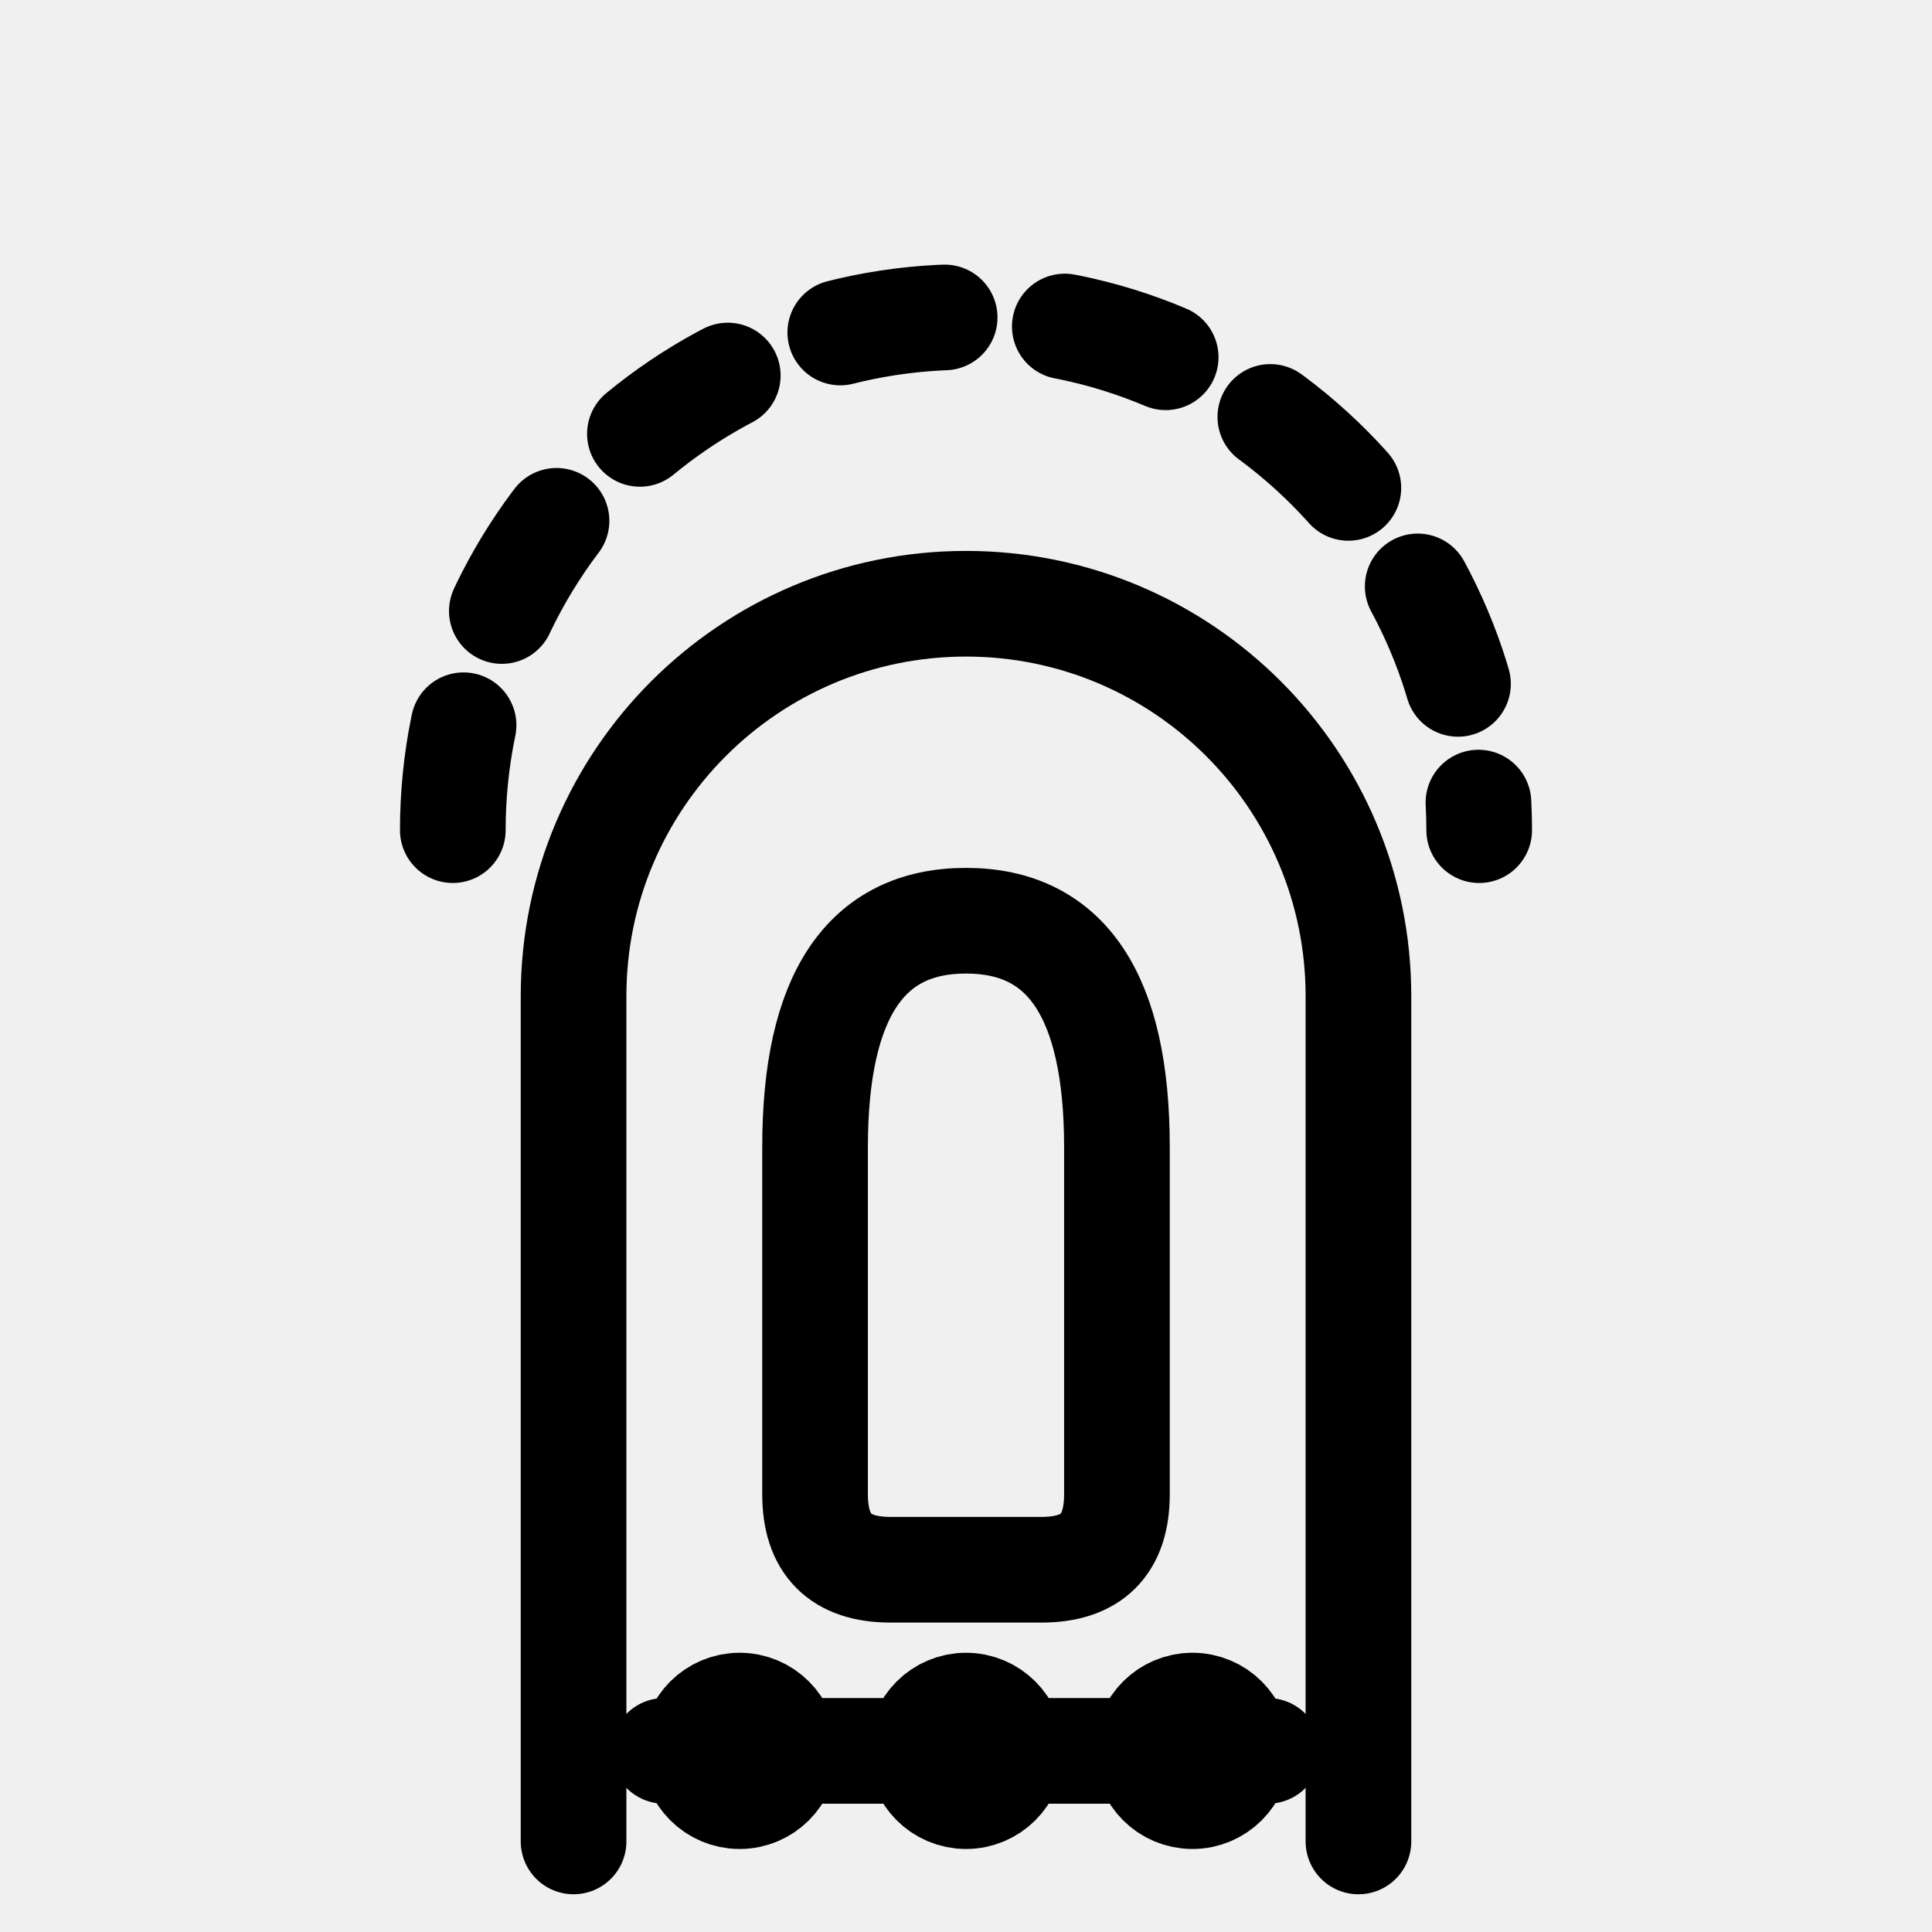
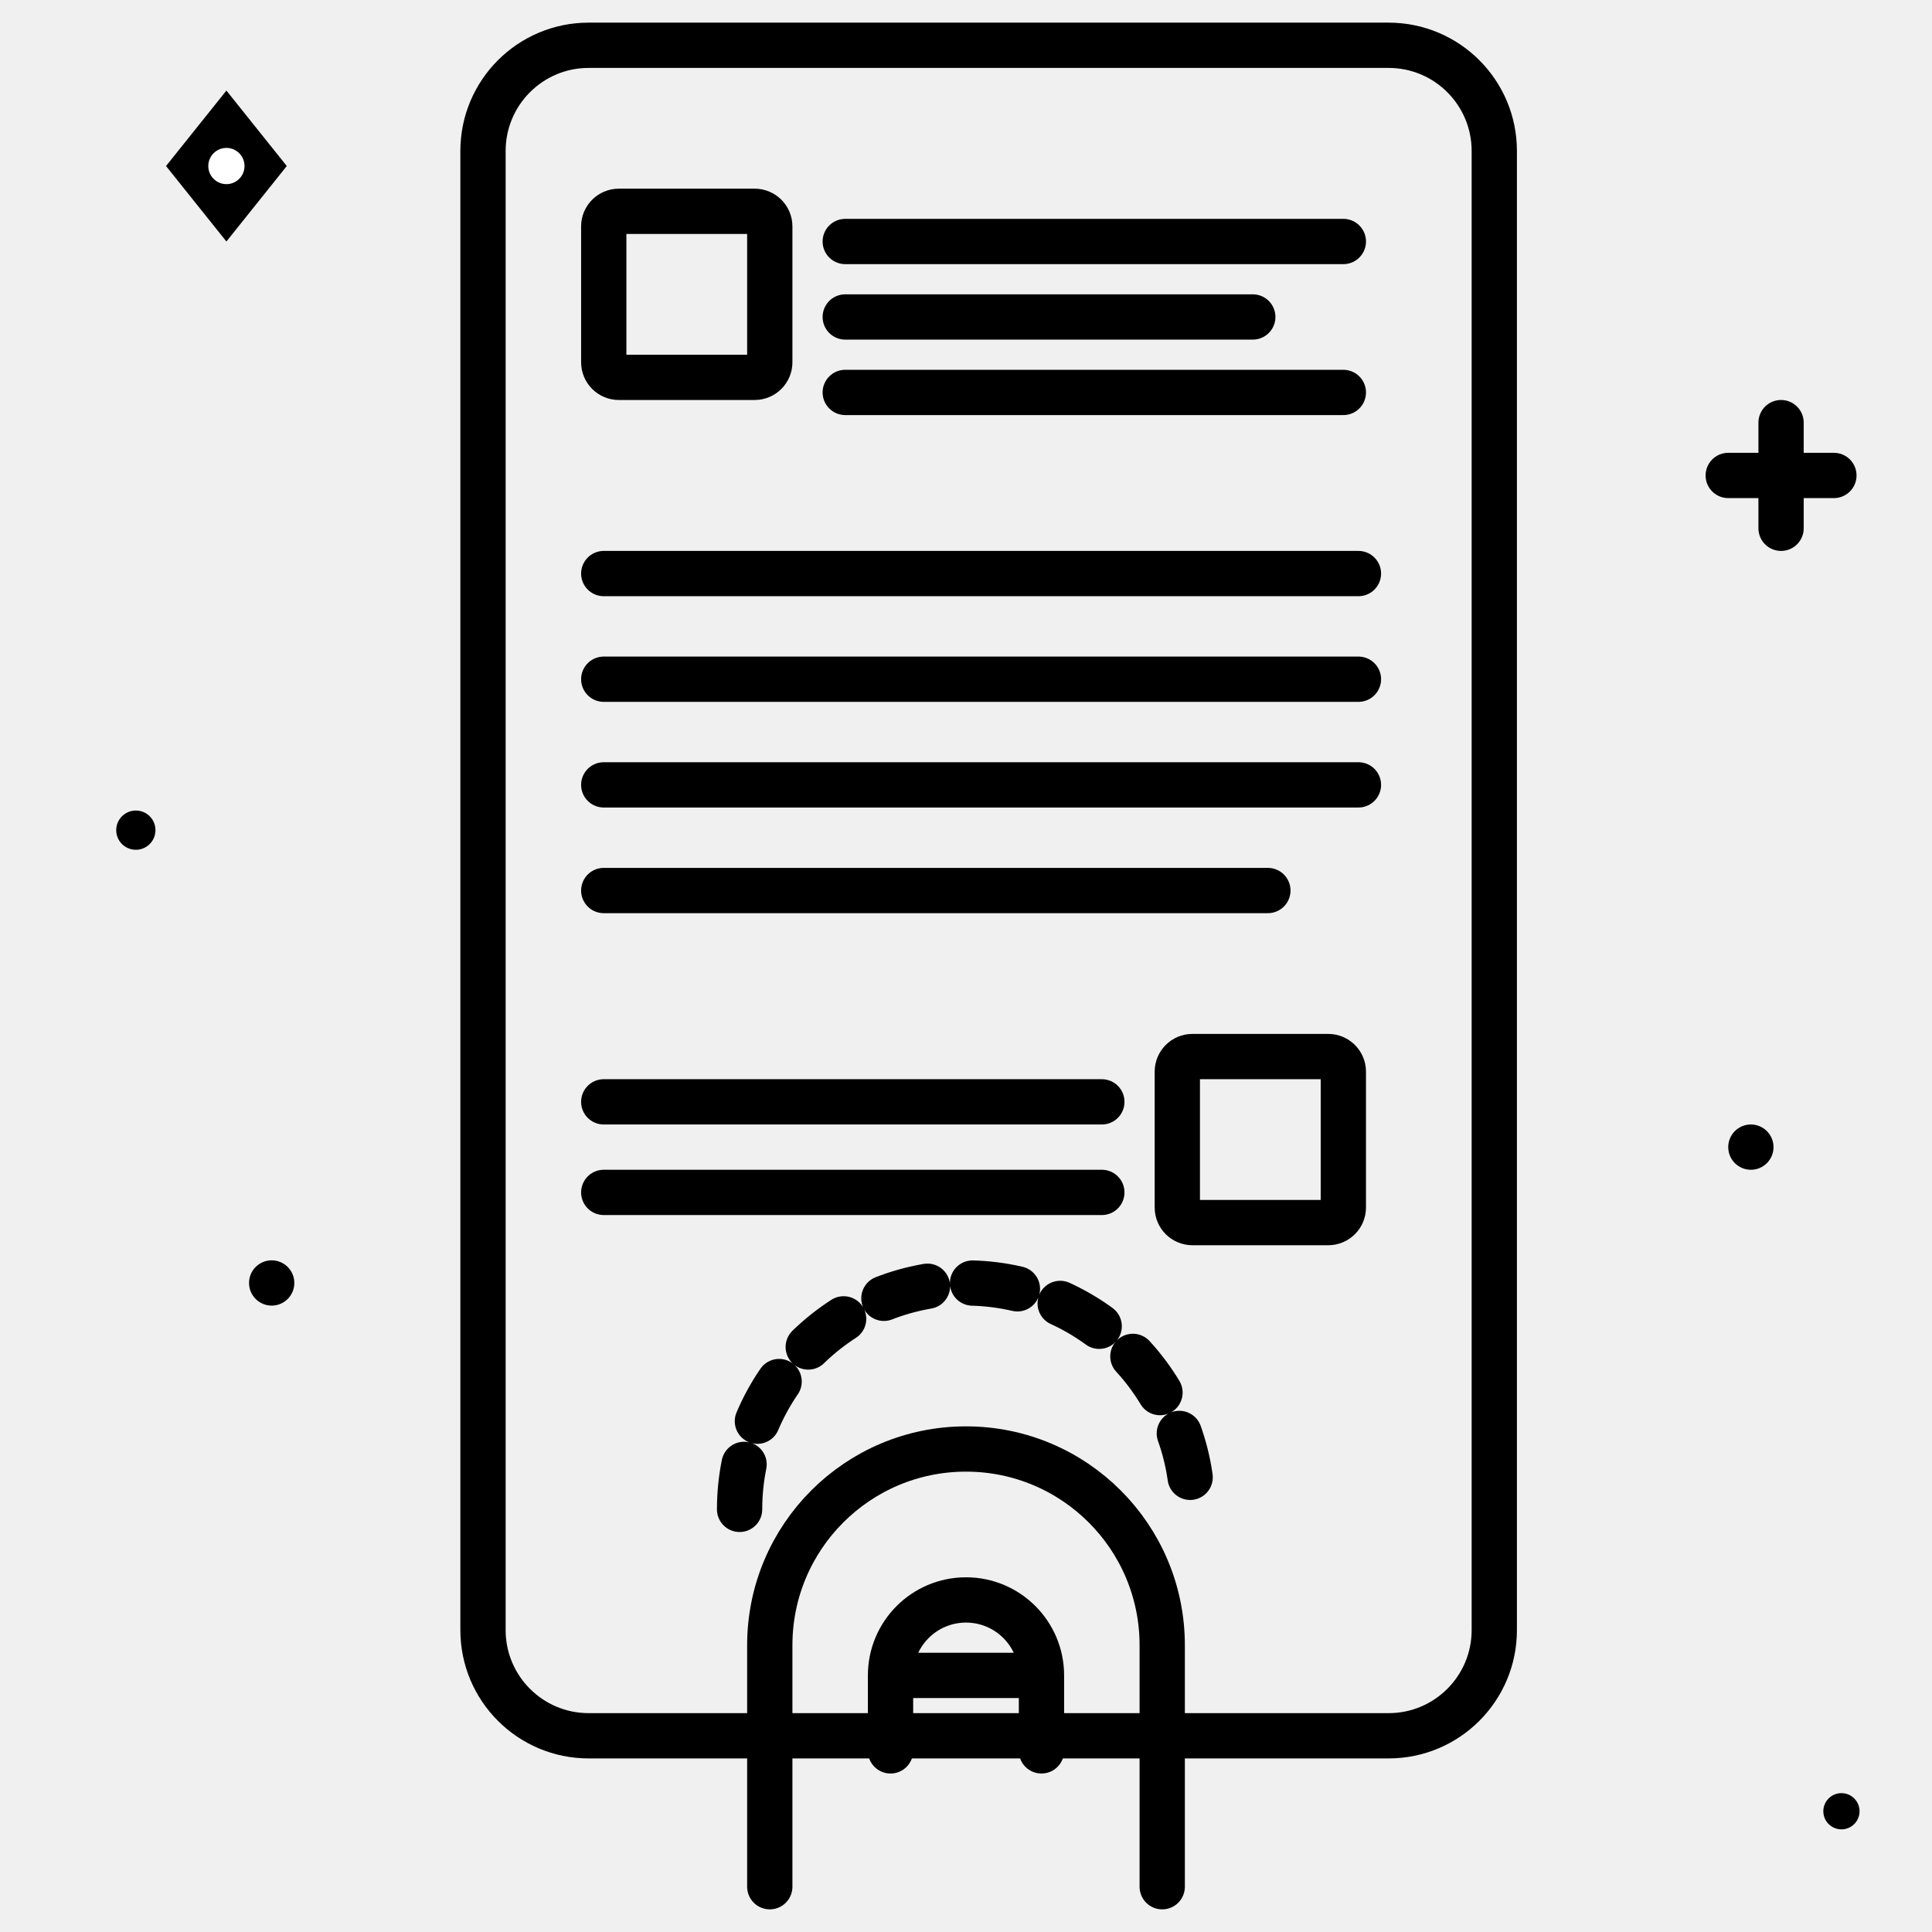
- <svg xmlns="http://www.w3.org/2000/svg" viewBox="0 0 256 256" fill="none" stroke="currentColor" stroke-width="14" stroke-linecap="round" stroke-linejoin="round">
-   <path d="M 60 110 A 68 68 0 0 1 196 110" stroke-dasharray="14 16" />
-   <path d="     M 76 132     L 76 244     M 180 132     L 180 244     M 76 132     A 52 52 0 0 1 180 132   " />
-   <path d="     M 108 152     L 108 198     Q 108 208 118 208     L 138 208     Q 148 208 148 198     L 148 152     Q 148 122 128 122     Q 108 122 108 152     Z   " />
-   <line x1="88" y1="232" x2="168" y2="232" />
-   <circle cx="98" cy="232" r="6" fill="currentColor" />
-   <circle cx="128" cy="232" r="6" fill="currentColor" />
-   <circle cx="158" cy="232" r="6" fill="currentColor" />
+ <svg xmlns="http://www.w3.org/2000/svg" viewBox="0 0 256 256" fill="none" stroke="currentColor" stroke-width="6" stroke-linecap="round" stroke-linejoin="round">
+   <path d="M 22 22 L 30 12 L 38 22 L 30 32 Z" fill="currentColor" stroke="none" />
+   <circle cx="30" cy="22" r="2.4" fill="white" stroke="none" />
+   <path d="M 236 56 v 14 M 229 63 h 14" stroke-width="6" />
+   <circle cx="18" cy="110" r="2.6" fill="currentColor" stroke="none" />
+   <circle cx="36" cy="170" r="3" fill="currentColor" stroke="none" />
+   <circle cx="232" cy="152" r="3" fill="currentColor" stroke="none" />
+   <circle cx="244" cy="240" r="2.4" fill="currentColor" stroke="none" />
+   <rect x="64" y="6" width="134" height="224" rx="14" />
+   <rect x="80" y="28" width="22" height="22" rx="2" />
+   <line x1="112" y1="32" x2="178" y2="32" />
+   <line x1="112" y1="42" x2="166" y2="42" />
+   <line x1="112" y1="52" x2="178" y2="52" />
+   <line x1="80" y1="76" x2="180" y2="76" />
+   <line x1="80" y1="90" x2="180" y2="90" />
+   <line x1="80" y1="104" x2="180" y2="104" />
+   <line x1="80" y1="118" x2="168" y2="118" />
+   <line x1="80" y1="146" x2="146" y2="146" />
+   <line x1="80" y1="158" x2="146" y2="158" />
+   <rect x="156" y="140" width="22" height="22" rx="2" />
+   <path d="M 98 200 A 30 30 0 0 1 158 200" stroke-dasharray="6 6" />
+   <path d="     M 102 218     A 26 26 0 0 1 154 218     L 154 250     M 102 218     L 102 250   " />
+   <path d="     M 118 222     L 118 232     M 138 222     L 138 232     M 118 222     A 10 10 0 0 1 138 222     Z   " />
</svg>
